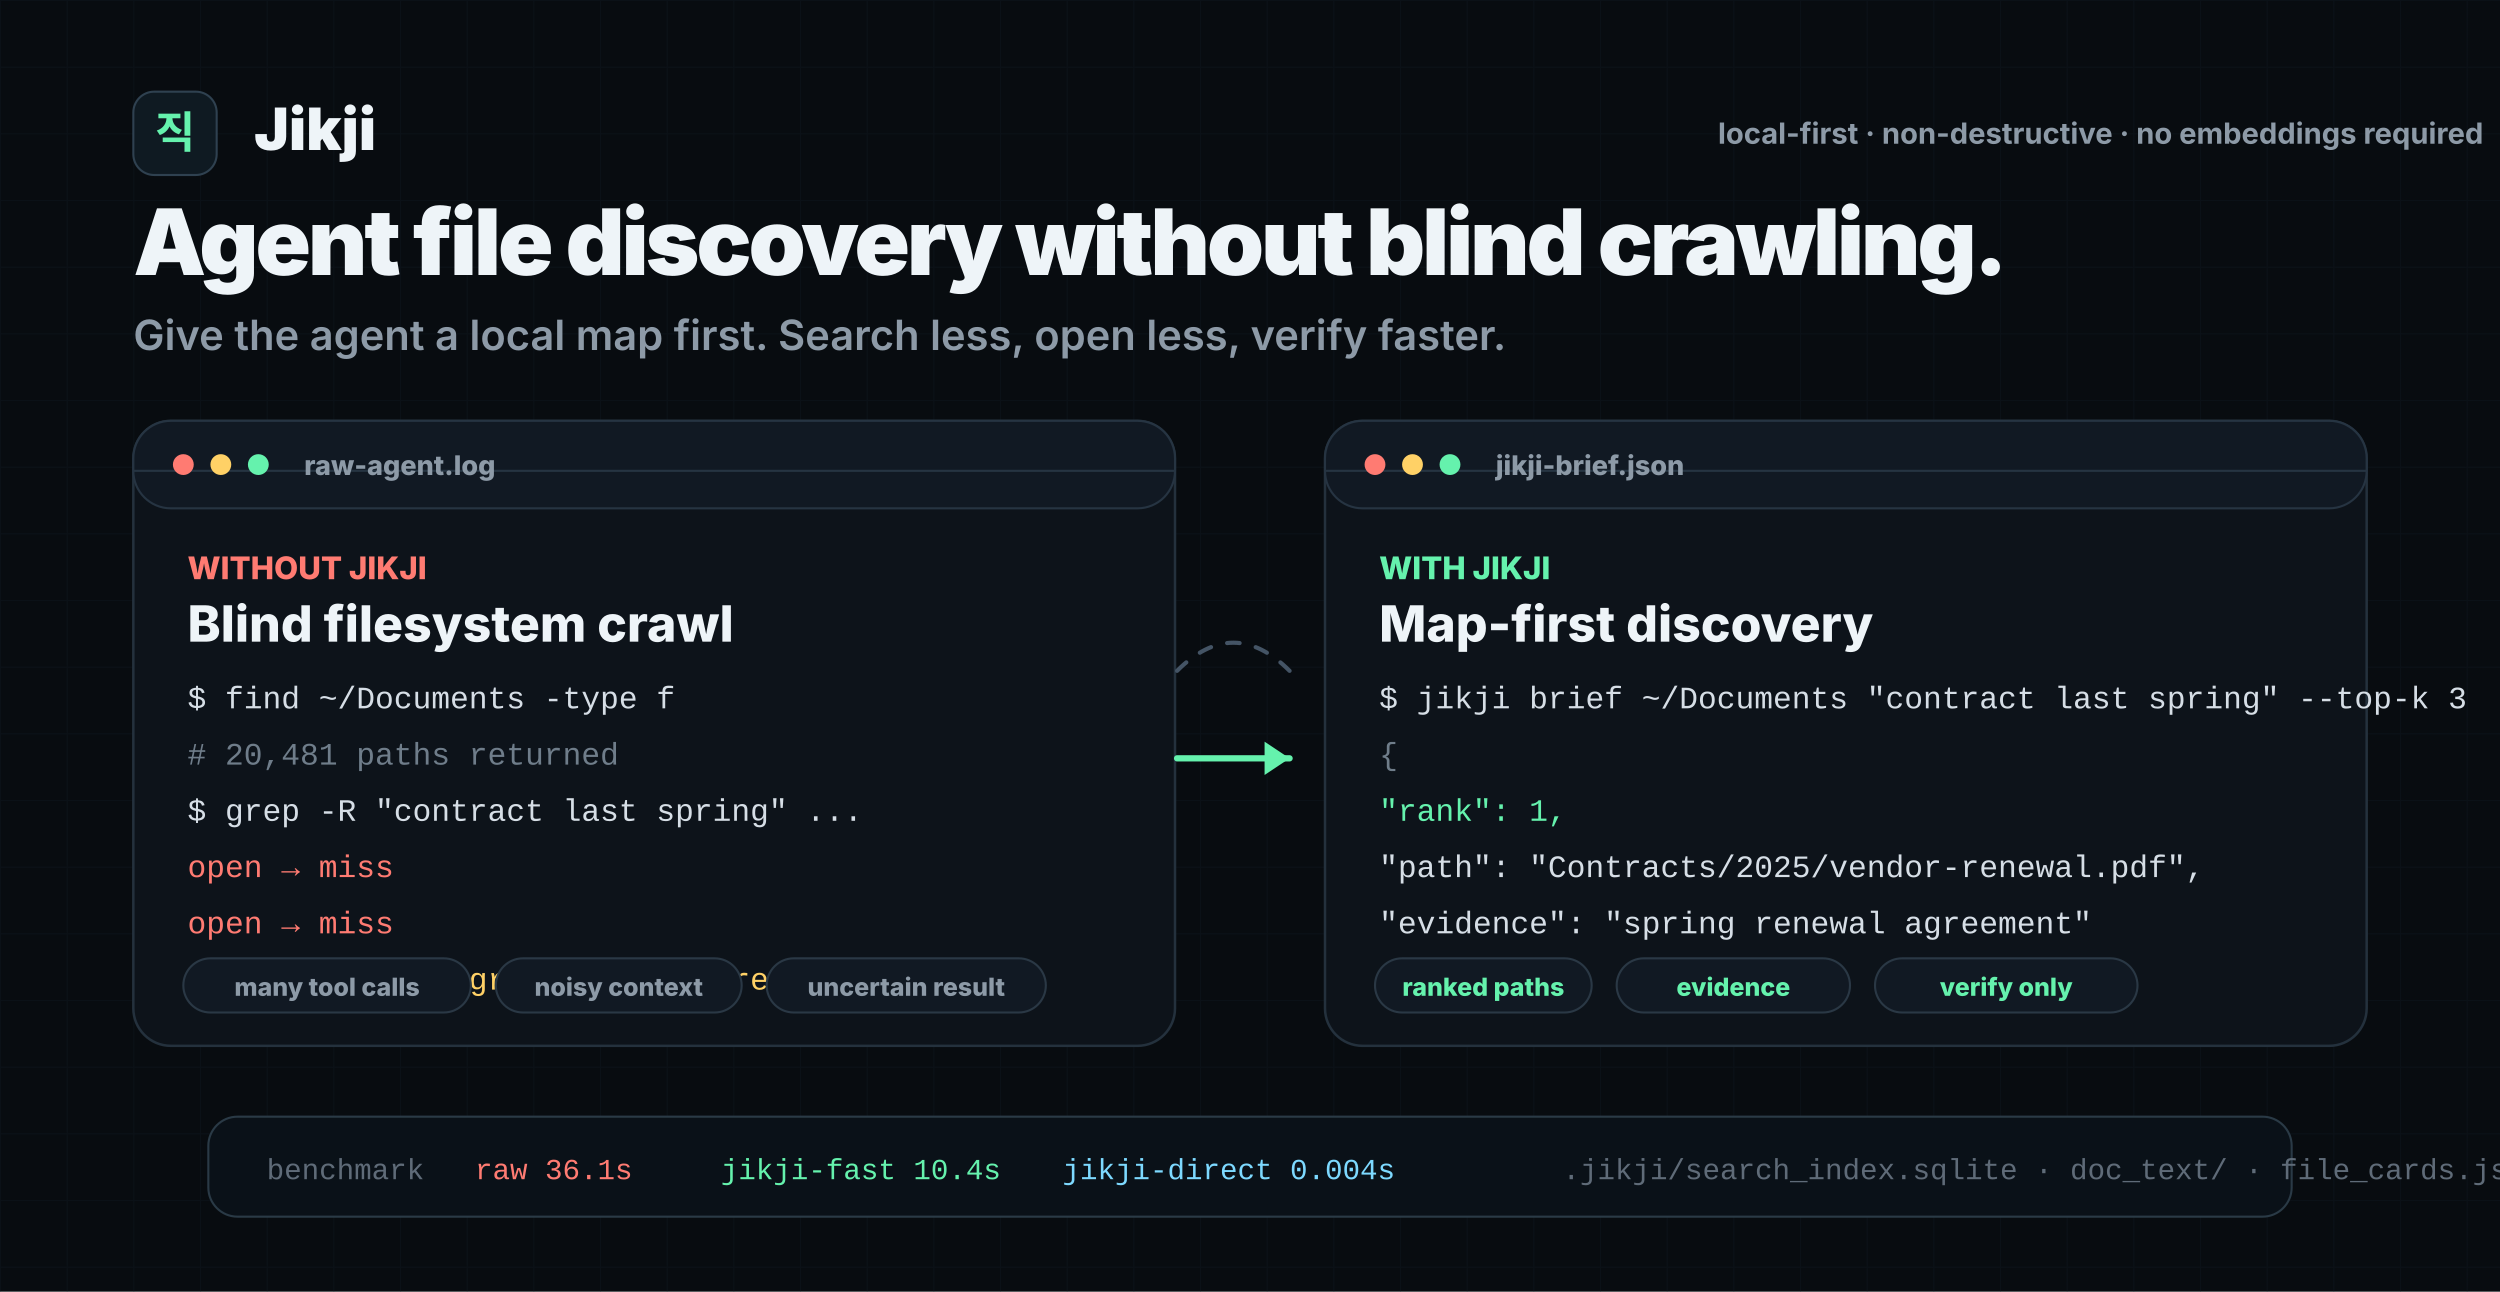
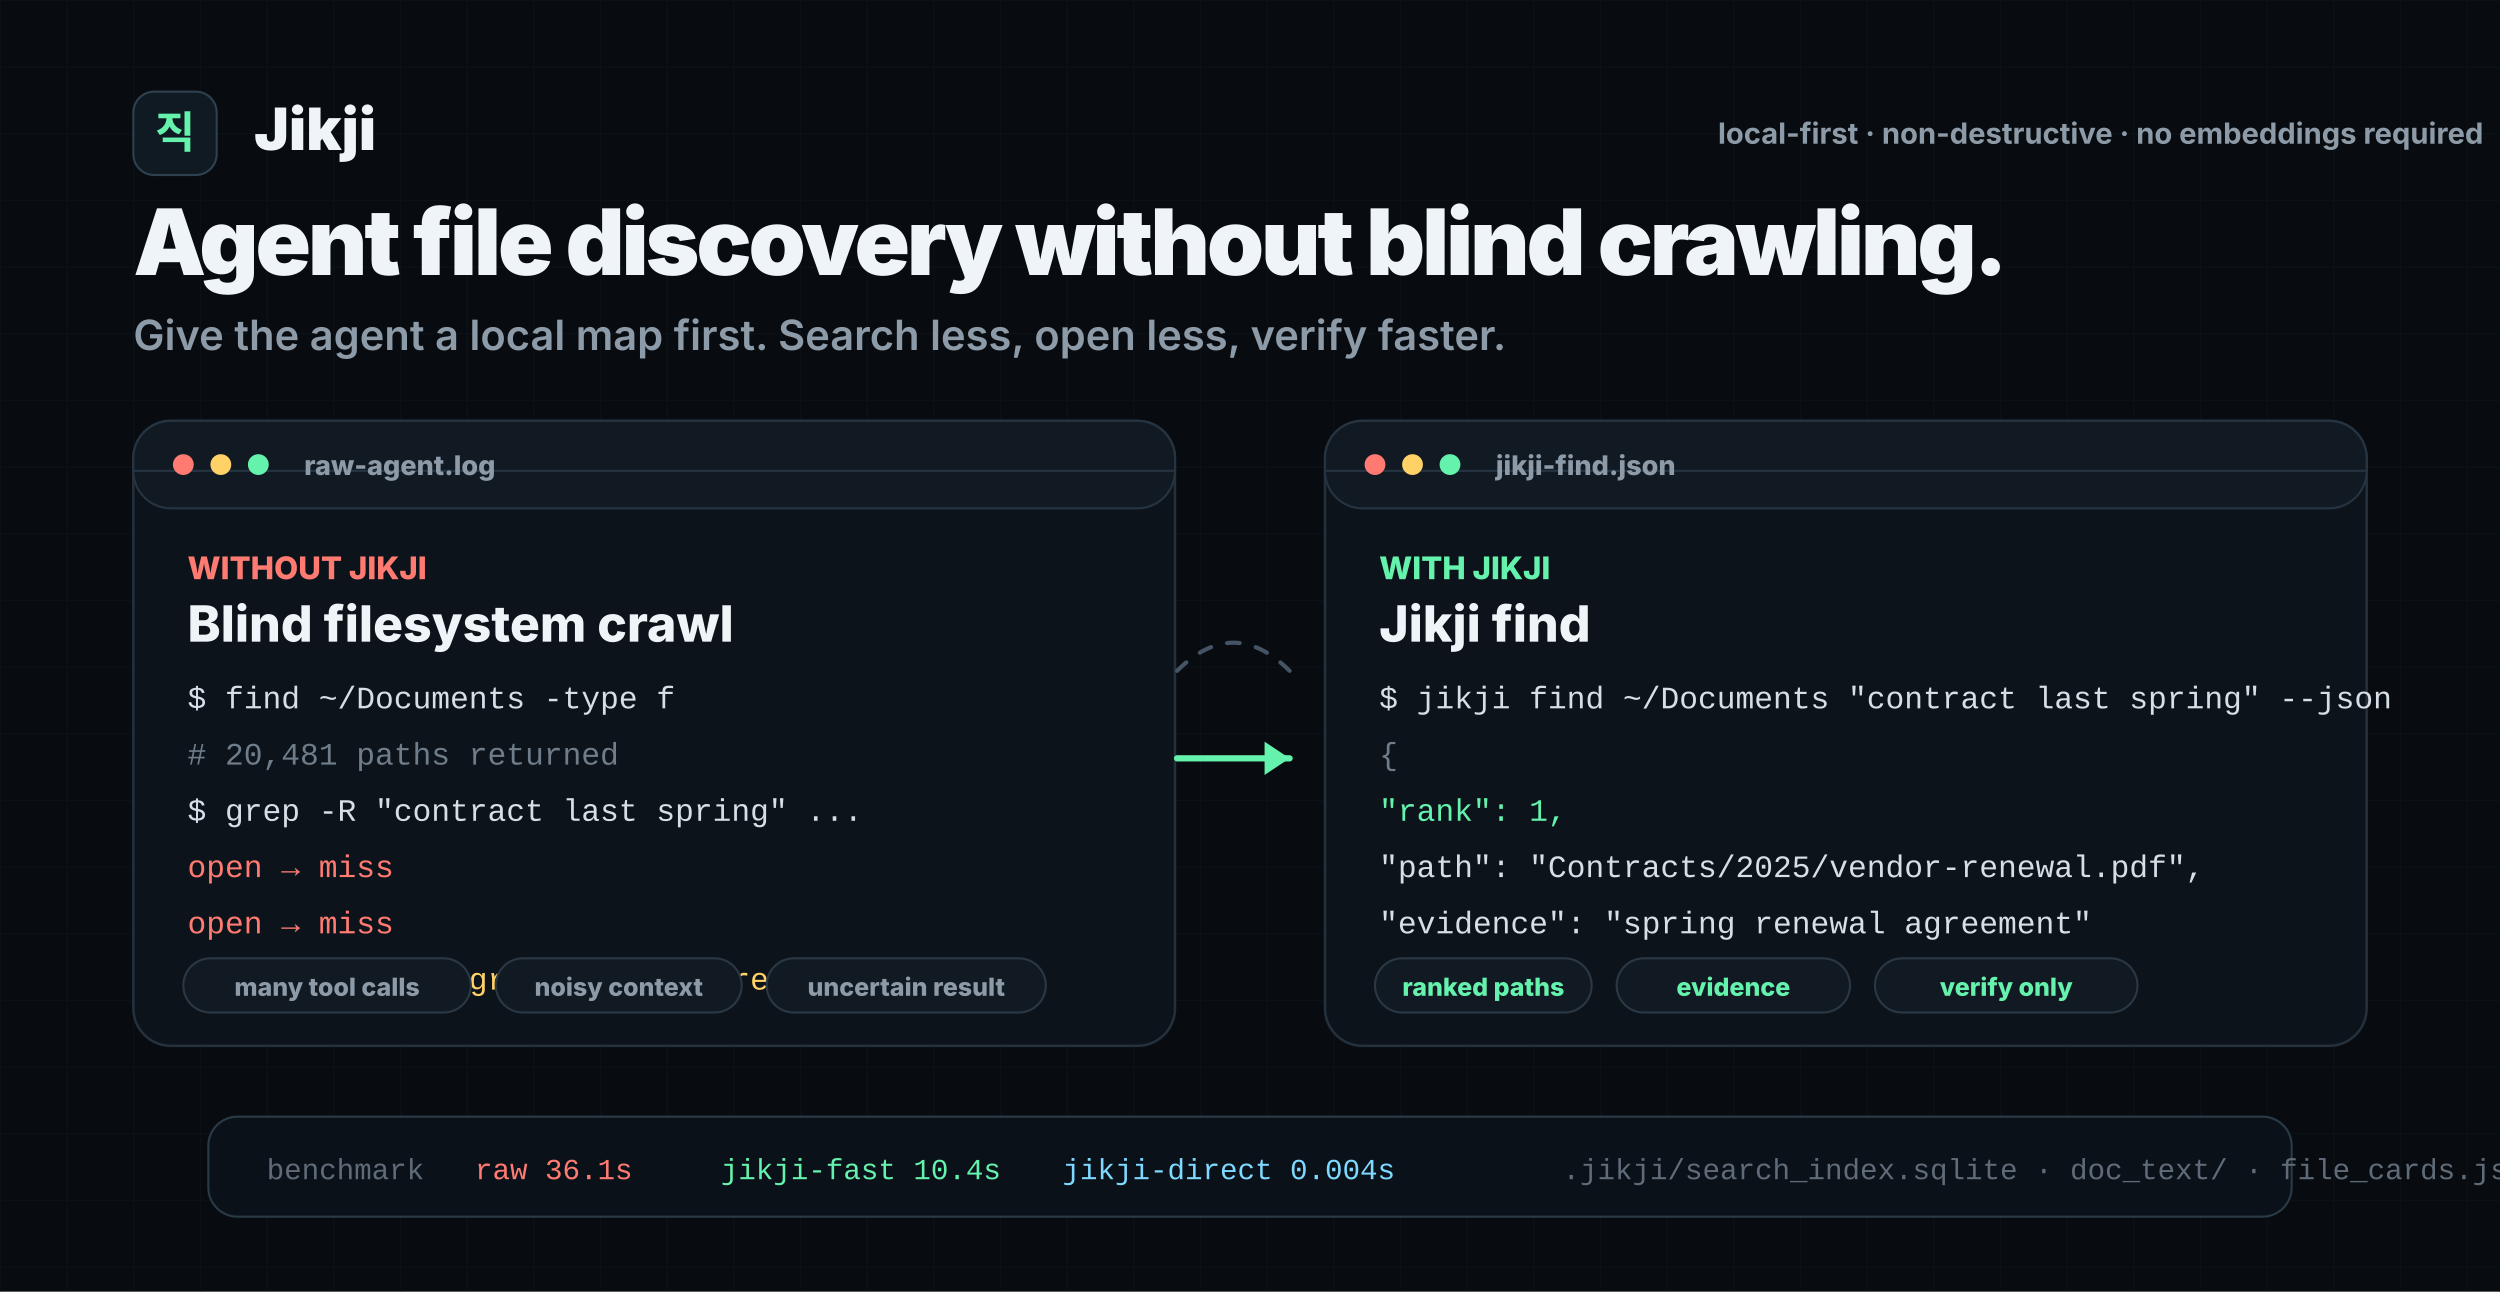
<svg xmlns="http://www.w3.org/2000/svg" width="1200" height="620" viewBox="0 0 1200 620" role="img" aria-labelledby="title desc">
  <defs>
    <pattern id="grid" width="32" height="32" patternUnits="userSpaceOnUse">
      <path d="M32 0H0V32" fill="none" stroke="#16202b" stroke-width="1" opacity="0.55" />
    </pattern>
    <style>
      .bg{fill:#080c10}.grid{fill:url(#grid)}.sans{font-family:Inter,ui-sans-serif,system-ui,-apple-system,BlinkMacSystemFont,"Segoe UI","Noto Sans KR",Arial,sans-serif}.mono{font-family:"SFMono-Regular","JetBrains Mono",Consolas,"Liberation Mono",Menlo,monospace}.title{fill:#eef4f8}.muted{fill:#8d9aa7}.dim{fill:#5f6b78}.green{fill:#65f2ad}.amber{fill:#ffd166}.red{fill:#ff7b72}.cyan{fill:#7dd9ff}.panel{fill:#0d131a;stroke:#24313d;stroke-width:1.2}.panel2{fill:#0a1118;stroke:#2a3a46;stroke-width:1}.bar{fill:#111923;stroke:#263442;stroke-width:1}.line{fill:none;stroke:#273746;stroke-width:1}.cmd{fill:#d6dee6}.comment{fill:#6f7d8a}.good{fill:#65f2ad}.warn{fill:#ffd166}.bad{fill:#ff7b72}.chip{fill:#111923;stroke:#2a3845;stroke-width:1}.arrow{stroke:#65f2ad;stroke-width:3;stroke-linecap:round;stroke-linejoin:round;fill:none}.arrowDim{stroke:#445465;stroke-width:2;stroke-linecap:round;stroke-dasharray:6 8;fill:none}
    </style>
  </defs>
  <rect class="bg" width="1200" height="620" />
  <rect class="grid" width="1200" height="620" opacity="0.45" />
  <g class="sans">
    <g transform="translate(64 44)">
      <rect width="40" height="40" rx="10" fill="#0f1a22" stroke="#2f4150" />
      <text x="20" y="27" text-anchor="middle" font-size="21" font-weight="900" class="green">직</text>
      <text x="58" y="28" font-size="28" font-weight="850" class="title">Jikji</text>
      <text x="1128" y="25" text-anchor="end" font-size="14" font-weight="650" class="muted">local-first · non-destructive · no embeddings required</text>
    </g>
    <text x="64" y="132" font-size="44" font-weight="860" letter-spacing="-1.5" class="title">Agent file discovery without blind crawling.</text>
    <text x="64" y="168" font-size="20" font-weight="620" class="muted">Give the agent a local map first. Search less, open less, verify faster.</text>
    <g transform="translate(64 202)">
      <rect class="panel" width="500" height="300" rx="18" />
      <rect class="bar" x="0" y="0" width="500" height="42" rx="18" />
      <path d="M0 24H500" stroke="#263442" />
      <circle cx="24" cy="21" r="5" fill="#ff7b72" />
      <circle cx="42" cy="21" r="5" fill="#ffd166" />
      <circle cx="60" cy="21" r="5" fill="#65f2ad" />
      <text x="82" y="26" font-size="13" font-weight="760" class="muted">raw-agent.log</text>
      <text x="26" y="76" font-size="15" font-weight="780" class="bad">WITHOUT JIKJI</text>
      <text x="26" y="106" font-size="24" font-weight="820" class="title">Blind filesystem crawl</text>
      <g class="mono" font-size="15" transform="translate(26 138)">
        <text y="0" class="cmd">$ find ~/Documents -type f</text>
        <text y="27" class="comment"># 20,481 paths returned</text>
        <text y="54" class="cmd">$ grep -R "contract last spring" ...</text>
        <text y="81" class="bad">open → miss</text>
        <text y="108" class="bad">open → miss</text>
        <text y="135" class="warn">guess → list → grep → open → repeat</text>
      </g>
      <g transform="translate(24 258)">
        <rect class="chip" width="138" height="26" rx="13" />
        <text x="69" y="18" text-anchor="middle" font-size="12" font-weight="760" class="muted">many tool calls</text>
        <rect class="chip" x="150" width="118" height="26" rx="13" />
        <text x="209" y="18" text-anchor="middle" font-size="12" font-weight="760" class="muted">noisy context</text>
        <rect class="chip" x="280" width="134" height="26" rx="13" />
        <text x="347" y="18" text-anchor="middle" font-size="12" font-weight="760" class="muted">uncertain result</text>
      </g>
    </g>
    <g transform="translate(636 202)">
      <rect class="panel" width="500" height="300" rx="18" />
      <rect class="bar" x="0" y="0" width="500" height="42" rx="18" />
      <path d="M0 24H500" stroke="#263442" />
      <circle cx="24" cy="21" r="5" fill="#ff7b72" />
      <circle cx="42" cy="21" r="5" fill="#ffd166" />
      <circle cx="60" cy="21" r="5" fill="#65f2ad" />
-       <text x="82" y="26" font-size="13" font-weight="760" class="muted">jikji-brief.json</text>
+       <text x="82" y="26" font-size="13" font-weight="760" class="muted">jikji-find.json</text>
      <text x="26" y="76" font-size="15" font-weight="780" class="good">WITH JIKJI</text>
-       <text x="26" y="106" font-size="24" font-weight="820" class="title">Map-first discovery</text>
+       <text x="26" y="106" font-size="24" font-weight="820" class="title">Jikji find</text>
      <g class="mono" font-size="15" transform="translate(26 138)">
-         <text y="0" class="cmd">$ jikji brief ~/Documents "contract last spring" --top-k 3</text>
+         <text y="0" class="cmd">$ jikji find ~/Documents "contract last spring" --json</text>
        <text y="27" class="comment">{</text>
        <text y="54" class="good">  "rank": 1,</text>
        <text y="81" class="cmd">  "path": "Contracts/2025/vendor-renewal.pdf",</text>
        <text y="108" class="cmd">  "evidence": "spring renewal agreement"</text>
        <text y="135" class="comment">}</text>
      </g>
      <g transform="translate(24 258)">
        <rect class="chip" width="104" height="26" rx="13" />
        <text x="52" y="18" text-anchor="middle" font-size="12" font-weight="760" class="green">ranked paths</text>
        <rect class="chip" x="116" width="112" height="26" rx="13" />
        <text x="172" y="18" text-anchor="middle" font-size="12" font-weight="760" class="green">evidence</text>
        <rect class="chip" x="240" width="126" height="26" rx="13" />
        <text x="303" y="18" text-anchor="middle" font-size="12" font-weight="760" class="green">verify only</text>
      </g>
    </g>
    <g transform="translate(565 322)">
      <path class="arrowDim" d="M0 0 C18 -18 36 -18 54 0" />
      <path class="arrow" d="M0 42 H54" />
      <path d="M54 42 l-12 -8 v16 z" fill="#65f2ad" />
    </g>
    <g transform="translate(100 536)">
      <rect class="panel2" width="1000" height="48" rx="14" />
      <g class="mono" font-size="14">
        <text x="28" y="30" class="dim">benchmark</text>
        <text x="128" y="30" class="bad">raw 36.1s</text>
        <text x="246" y="30" class="green">jikji-fast 10.4s</text>
        <text x="410" y="30" class="cyan">jikji-direct 0.004s</text>
        <text x="650" y="30" class="dim">.jikji/search_index.sqlite · doc_text/ · file_cards.jsonl</text>
      </g>
    </g>
  </g>
</svg>
